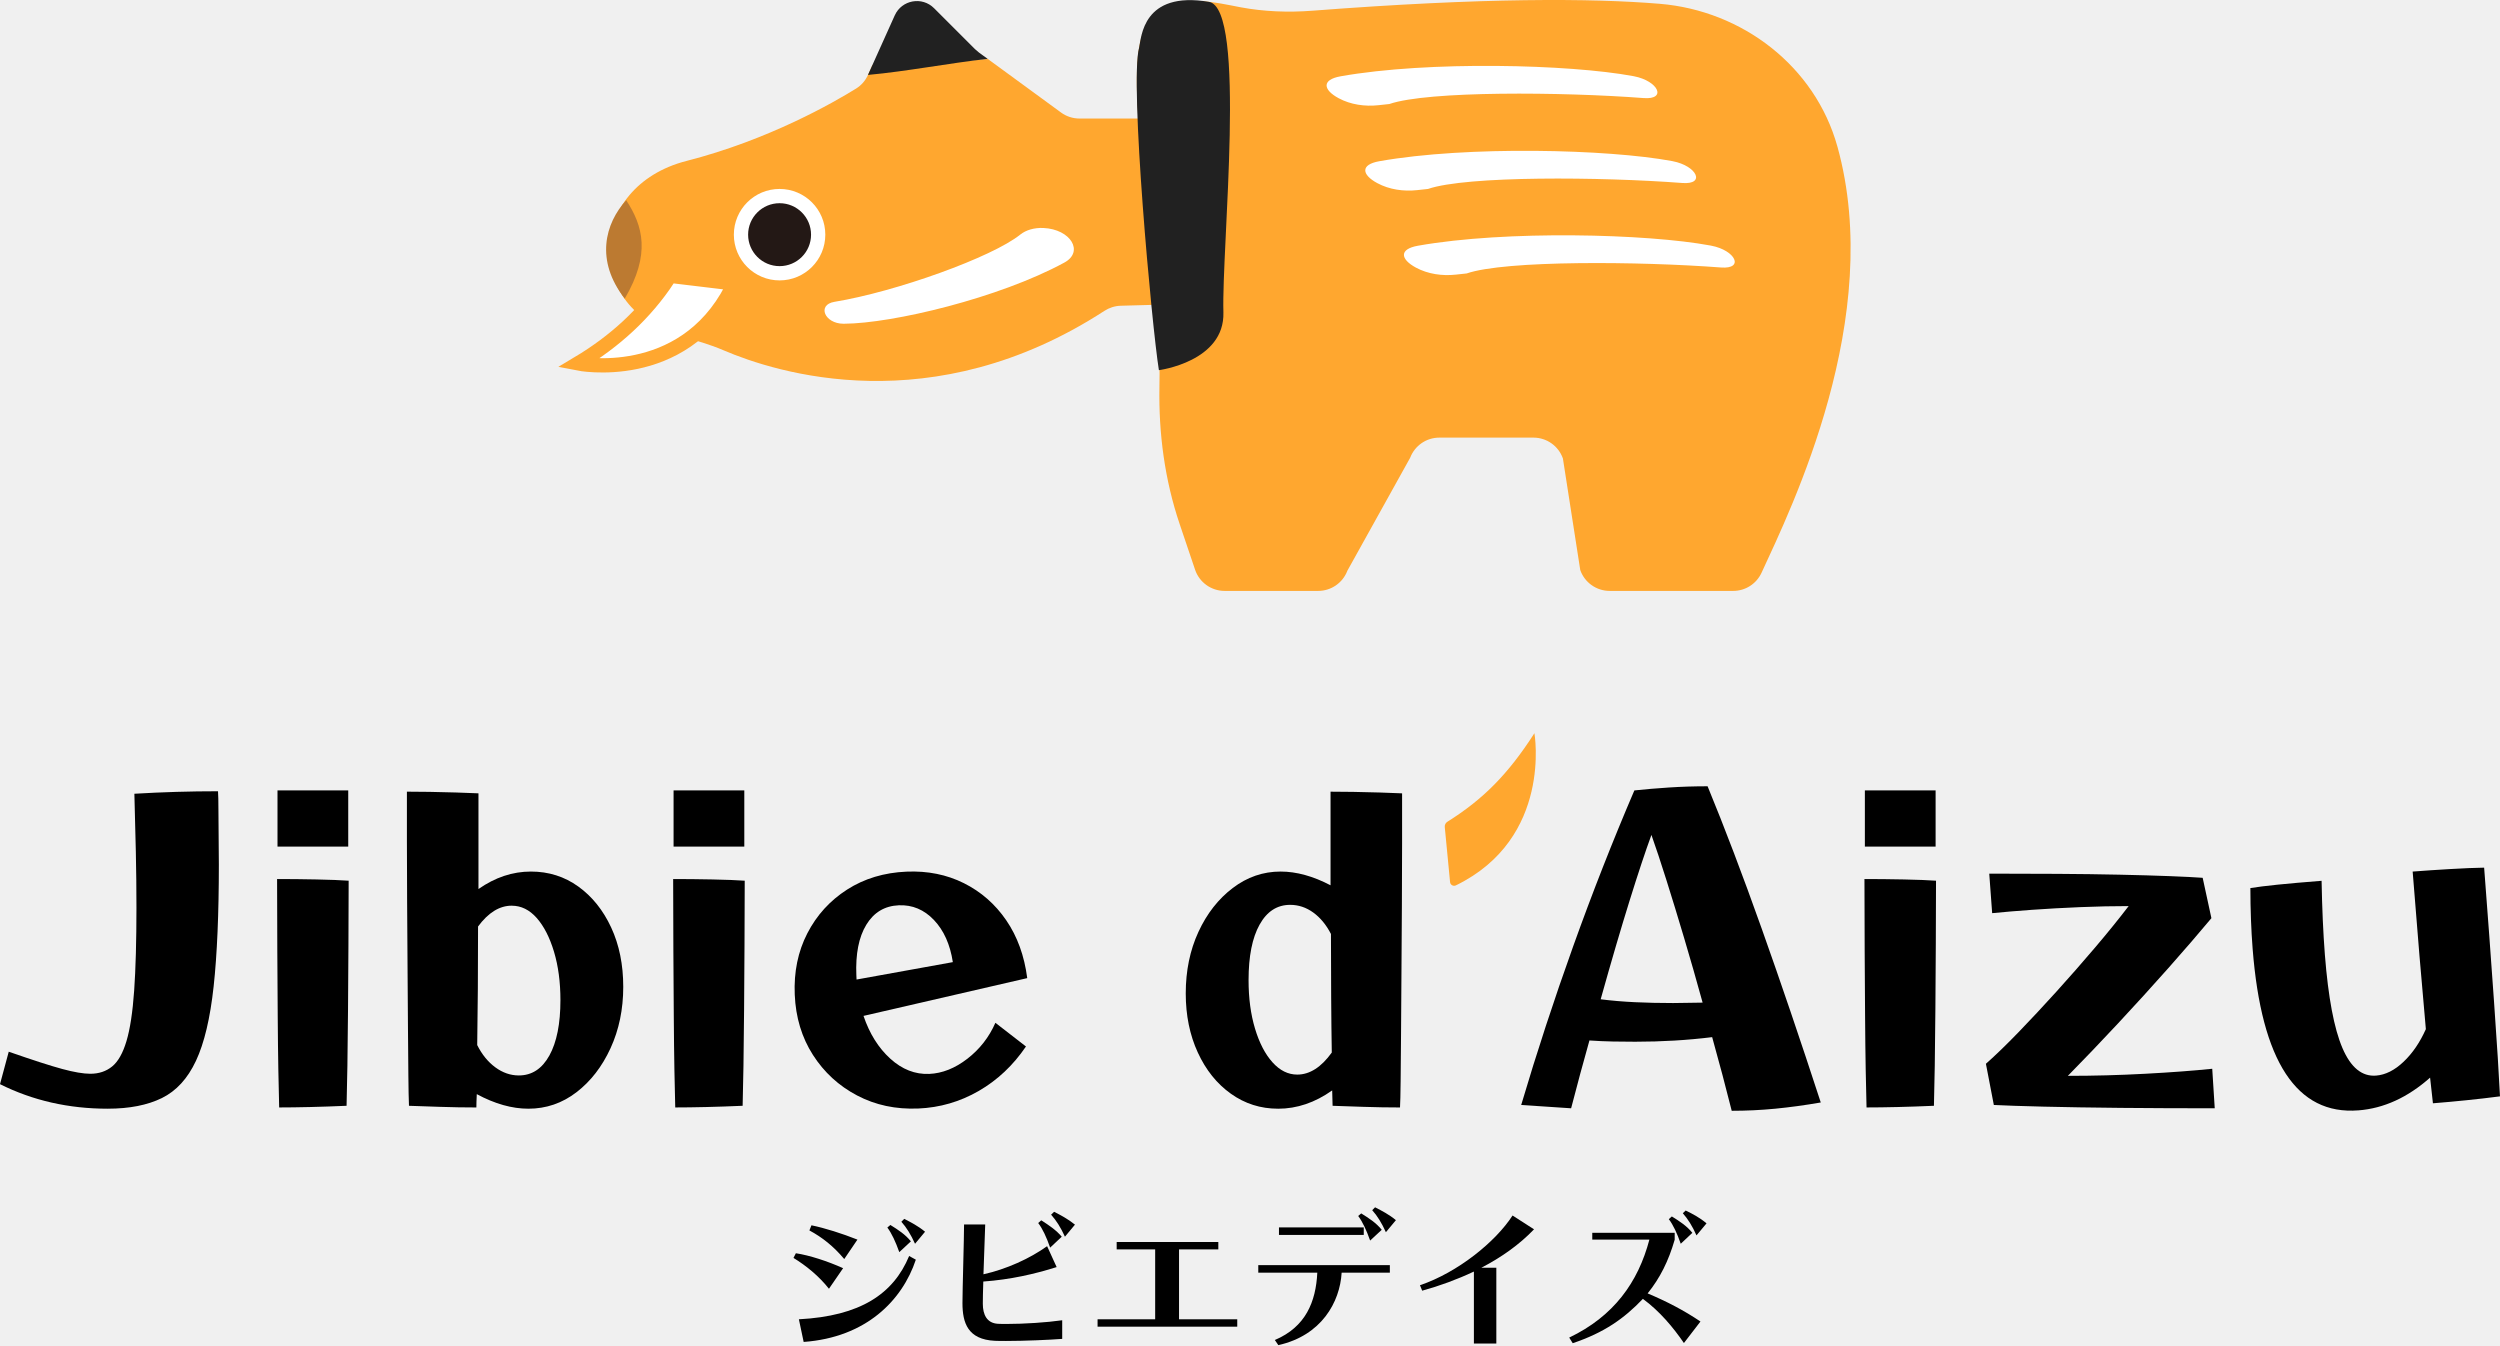
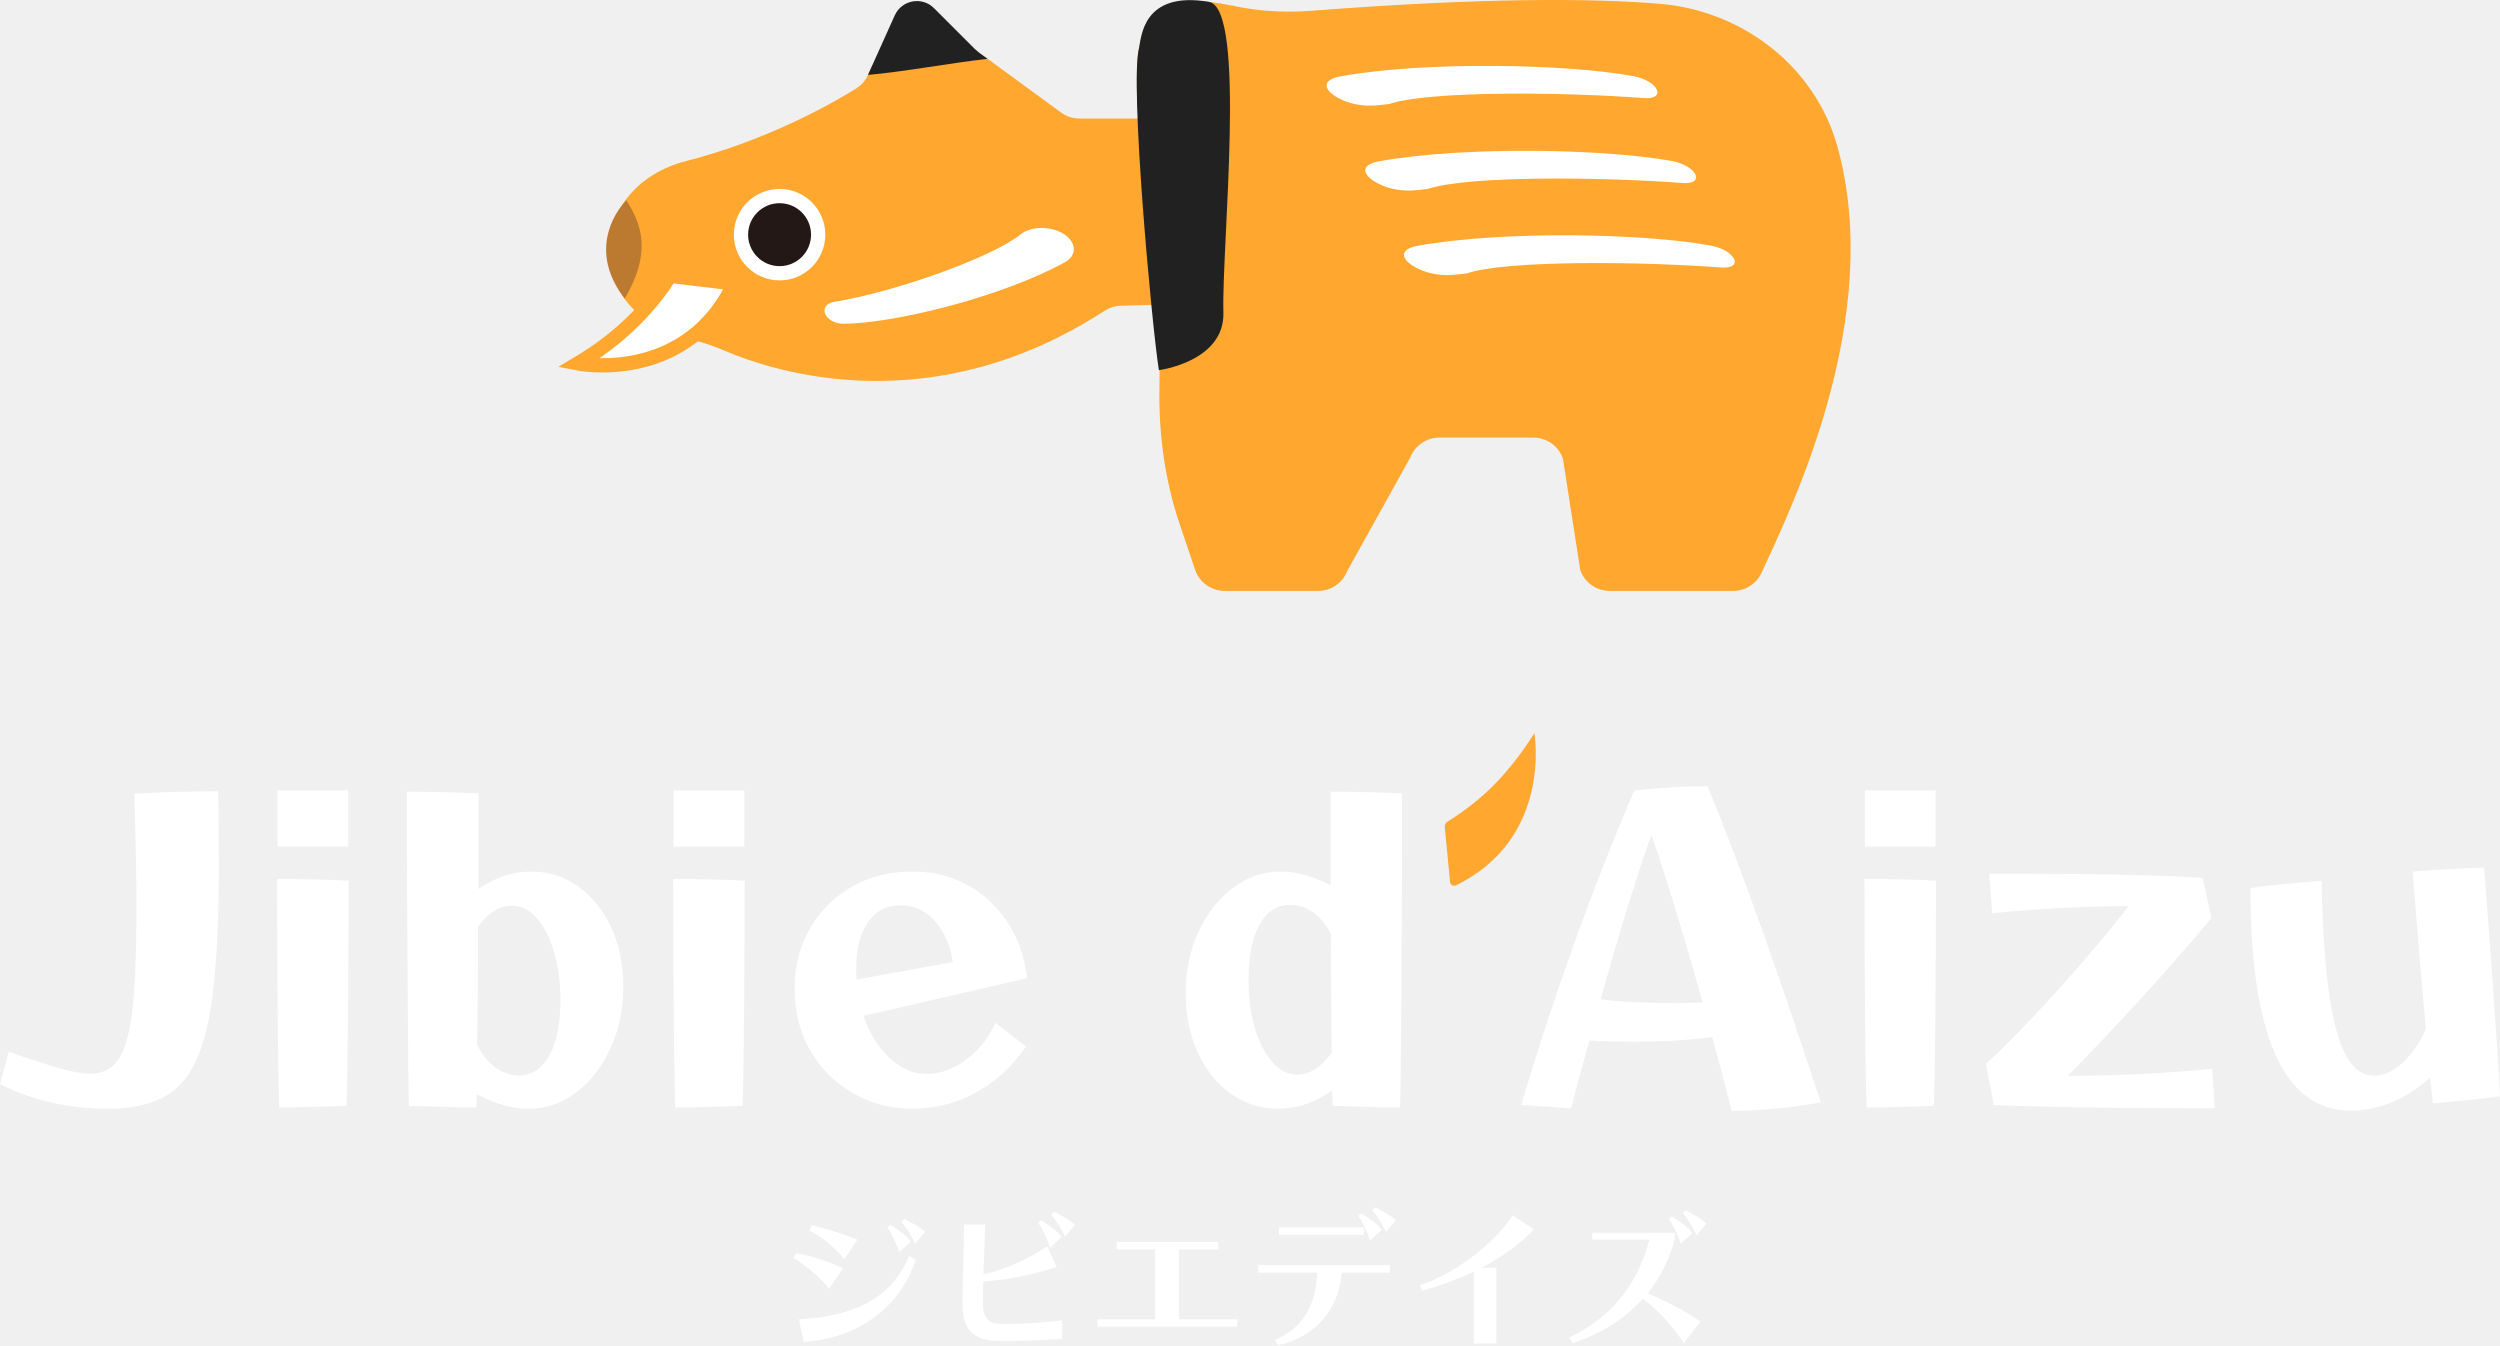
<svg xmlns="http://www.w3.org/2000/svg" id="b" width="175.267" height="94.304" viewBox="0 0 175.267 94.304">
  <g id="c">
    <g>
      <g>
        <g>
          <g>
-             <path d="M7.555,77.728c-2.742,0-5.26-.573-7.555-1.721l.613-2.275c1.672,.583,2.921,.987,3.748,1.21,.826,.224,1.483,.336,1.969,.336,.602,0,1.113-.17,1.531-.511,.418-.34,.753-.933,1.006-1.779,.253-.846,.433-2.027,.539-3.544s.16-3.451,.16-5.805c0-1.264-.014-2.571-.043-3.923-.029-1.351-.063-2.708-.102-4.069,1.964-.117,3.918-.175,5.863-.175,.019,.272,.029,.696,.029,1.268s.004,1.206,.015,1.896c.009,.691,.015,1.347,.015,1.969,0,3.462-.122,6.31-.365,8.546-.243,2.237-.656,3.977-1.24,5.221-.583,1.245-1.381,2.115-2.392,2.611-1.012,.496-2.275,.744-3.792,.744Z" />
-             <path d="M19.572,77.641c-.02-.642-.039-1.512-.058-2.611-.02-1.099-.034-2.363-.044-3.792-.01-1.429-.02-2.961-.029-4.594-.01-1.634-.015-3.306-.015-5.018,.876,0,1.794,.01,2.756,.029,.963,.02,1.716,.049,2.261,.088,0,1.42-.005,2.907-.015,4.462-.01,1.556-.02,3.068-.029,4.536-.01,1.469-.024,2.796-.044,3.982s-.039,2.12-.058,2.8c-.895,.04-1.75,.068-2.567,.088-.816,.019-1.536,.029-2.159,.029Zm-.117-18.289v-3.938h4.959v3.938h-4.959Z" />
-             <path d="M33.398,77.641c-.836,0-1.692-.015-2.567-.044-.875-.029-1.594-.053-2.159-.073-.02-.447-.034-1.162-.043-2.144-.01-.982-.02-2.134-.029-3.456-.01-1.322-.02-2.727-.029-4.215-.01-1.488-.02-2.98-.029-4.478-.01-1.497-.015-2.917-.015-4.259v-3.471c.447,0,.977,.005,1.59,.014,.613,.01,1.229,.025,1.852,.044,.622,.02,1.147,.039,1.575,.059v6.709c1.167-.817,2.392-1.225,3.675-1.225,1.244,0,2.353,.35,3.325,1.05,.972,.7,1.74,1.658,2.304,2.873,.564,1.216,.846,2.601,.846,4.157,0,1.575-.297,3.01-.89,4.302-.594,1.293-1.39,2.324-2.392,3.092-1.002,.768-2.125,1.152-3.369,1.152-1.148,0-2.353-.34-3.617-1.021-.02,.389-.029,.7-.029,.933Zm2.479-14.147c-.856,0-1.643,.486-2.362,1.459,0,1.458-.005,2.907-.015,4.346-.01,1.439-.024,2.761-.044,3.967,.331,.661,.753,1.182,1.269,1.561,.515,.379,1.065,.569,1.648,.569,.914,0,1.628-.467,2.144-1.4,.515-.933,.773-2.226,.773-3.879,0-1.264-.151-2.396-.452-3.398-.302-1.001-.705-1.789-1.21-2.362-.506-.573-1.09-.861-1.75-.861Z" />
-             <path d="M47.339,77.641c-.02-.642-.039-1.512-.058-2.611-.02-1.099-.034-2.363-.044-3.792-.01-1.429-.02-2.961-.029-4.594-.01-1.634-.015-3.306-.015-5.018,.876,0,1.794,.01,2.756,.029,.963,.02,1.716,.049,2.261,.088,0,1.42-.005,2.907-.015,4.462-.01,1.556-.02,3.068-.029,4.536-.01,1.469-.024,2.796-.044,3.982s-.039,2.12-.058,2.8c-.895,.04-1.75,.068-2.567,.088-.816,.019-1.536,.029-2.159,.029Zm-.117-18.289v-3.938h4.959v3.938h-4.959Z" />
-             <path d="M64.376,77.714c-1.574,.067-3.003-.238-4.286-.913-1.284-.675-2.317-1.624-3.099-2.846-.782-1.222-1.207-2.63-1.274-4.223s.226-3.026,.883-4.3c.656-1.274,1.586-2.296,2.789-3.067s2.592-1.19,4.166-1.257c1.476-.063,2.816,.207,4.019,.808,1.203,.601,2.194,1.468,2.971,2.603,.778,1.135,1.268,2.486,1.471,4.054l-11.478,2.648c.422,1.247,1.049,2.247,1.879,3,.829,.753,1.74,1.109,2.731,1.067,.913-.039,1.803-.393,2.67-1.062,.867-.669,1.522-1.51,1.966-2.521l2.143,1.66c-.898,1.323-2.002,2.363-3.312,3.119s-2.724,1.167-4.239,1.231Zm-4.338-9.333l.012,.291,6.75-1.22c-.189-1.238-.63-2.222-1.322-2.951-.693-.73-1.515-1.074-2.467-1.034-.991,.042-1.75,.498-2.278,1.366-.528,.869-.759,2.052-.696,3.548Z" />
-             <path d="M89.604,77.728c-1.225,0-2.329-.35-3.31-1.05-.982-.7-1.755-1.663-2.319-2.888-.564-1.225-.846-2.606-.846-4.142,0-1.594,.297-3.033,.89-4.317,.593-1.283,1.395-2.309,2.407-3.077,1.011-.768,2.129-1.152,3.354-1.152,1.108,0,2.275,.321,3.5,.963v-6.563c.447,0,.977,.005,1.589,.014,.613,.01,1.23,.025,1.852,.044,.622,.02,1.148,.039,1.575,.059v3.544c0,1.371-.005,2.834-.015,4.39s-.02,3.097-.029,4.623-.02,2.951-.029,4.273-.02,2.44-.029,3.354c-.01,.914-.025,1.526-.044,1.838-.836,0-1.692-.015-2.567-.044-.876-.029-1.595-.053-2.159-.073,0-.252-.01-.613-.029-1.079-1.206,.856-2.47,1.284-3.792,1.284Zm-2.071-9.013c0,1.264,.151,2.397,.452,3.398,.301,1.002,.71,1.789,1.225,2.362,.516,.574,1.094,.861,1.736,.861,.875,0,1.682-.515,2.421-1.546-.02-1.147-.034-2.445-.043-3.894-.01-1.448-.015-2.921-.015-4.419-.331-.642-.744-1.142-1.24-1.502-.496-.359-1.035-.539-1.619-.539-.914,0-1.629,.462-2.144,1.386-.516,.924-.773,2.221-.773,3.894Z" />
-             <path d="M114.639,73.032c-.506,0-1.026-.005-1.561-.015-.535-.01-1.084-.034-1.648-.073-.428,1.517-.856,3.102-1.284,4.755l-3.5-.233c1.089-3.675,2.304-7.384,3.646-11.128s2.771-7.385,4.288-10.924c.719-.077,1.522-.146,2.406-.204,.885-.058,1.794-.087,2.728-.087,1.185,2.878,2.45,6.204,3.792,9.976,1.342,3.773,2.722,7.837,4.142,12.192-1.128,.195-2.193,.34-3.194,.437-1.002,.097-2.018,.146-3.049,.146-.408-1.633-.865-3.354-1.371-5.163-1.731,.214-3.529,.321-5.396,.321Zm1.137-14.497c-.408,1.108-.919,2.645-1.531,4.609s-1.288,4.268-2.027,6.913c.777,.098,1.58,.165,2.406,.204,.826,.039,1.716,.059,2.669,.059,.35,0,.705-.005,1.065-.015s.696-.015,1.007-.015c-.428-1.556-.86-3.068-1.298-4.536-.437-1.468-.85-2.819-1.24-4.054-.389-1.235-.739-2.29-1.05-3.165Z" />
-             <path d="M130.857,77.641c-.02-.642-.039-1.512-.058-2.611-.02-1.099-.034-2.363-.044-3.792-.01-1.429-.02-2.961-.029-4.594-.01-1.634-.015-3.306-.015-5.018,.876,0,1.794,.01,2.756,.029,.963,.02,1.716,.049,2.261,.088,0,1.42-.005,2.907-.015,4.462-.01,1.556-.02,3.068-.029,4.536-.01,1.469-.024,2.796-.044,3.982s-.039,2.12-.058,2.8c-.895,.04-1.75,.068-2.567,.088-.816,.019-1.536,.029-2.159,.029Zm-.117-18.289v-3.938h4.959v3.938h-4.959Z" />
-             <path d="M155.27,77.699c-2.314,0-4.506-.01-6.578-.029-2.071-.02-3.879-.049-5.425-.087s-2.708-.077-3.486-.117l-.555-2.888c.681-.603,1.444-1.342,2.29-2.217,.846-.875,1.731-1.823,2.655-2.844,.923-1.021,1.823-2.046,2.698-3.077,.876-1.03,1.663-2.002,2.363-2.917-1.07,0-2.198,.024-3.384,.073-1.187,.049-2.319,.112-3.398,.189-1.079,.078-2.008,.156-2.786,.234l-.204-2.771c1.633,0,3.227,.005,4.783,.015s3.005,.029,4.346,.058c1.342,.029,2.518,.063,3.529,.102,1.011,.039,1.779,.078,2.304,.117l.613,2.83c-.876,1.05-1.882,2.217-3.019,3.5-1.138,1.283-2.315,2.576-3.529,3.879-1.216,1.303-2.387,2.528-3.515,3.675,1.808,0,3.617-.048,5.425-.146,1.808-.097,3.374-.214,4.696-.35l.175,2.771Z" />
-             <path d="M165.338,77.844c-4.323,.339-6.794-3.436-7.413-11.326-.103-1.318-.156-2.738-.158-4.259,.462-.075,1.095-.154,1.898-.237,.803-.082,1.834-.173,3.094-.272,.036,1.948,.113,3.678,.231,5.19,.234,2.986,.644,5.163,1.229,6.531,.585,1.368,1.372,2.014,2.36,1.936,.659-.052,1.302-.375,1.928-.97,.627-.595,1.147-1.358,1.562-2.288-.14-1.53-.289-3.25-.449-5.158s-.318-3.871-.476-5.888c.795-.062,1.673-.121,2.634-.177,.961-.056,1.753-.089,2.377-.098,.123,1.57,.243,3.16,.36,4.77,.116,1.61,.227,3.152,.333,4.626,.105,1.474,.194,2.789,.265,3.944,.071,1.155,.122,2.053,.153,2.694-.753,.099-1.536,.189-2.348,.272-.813,.083-1.597,.155-2.353,.214-.056-.464-.123-1.063-.199-1.799-1.569,1.392-3.244,2.157-5.028,2.296Z" />
+             <path d="M7.555,77.728c-2.742,0-5.26-.573-7.555-1.721l.613-2.275c1.672,.583,2.921,.987,3.748,1.21,.826,.224,1.483,.336,1.969,.336,.602,0,1.113-.17,1.531-.511,.418-.34,.753-.933,1.006-1.779,.253-.846,.433-2.027,.539-3.544s.16-3.451,.16-5.805c0-1.264-.014-2.571-.043-3.923-.029-1.351-.063-2.708-.102-4.069,1.964-.117,3.918-.175,5.863-.175,.019,.272,.029,.696,.029,1.268s.004,1.206,.015,1.896c.009,.691,.015,1.347,.015,1.969,0,3.462-.122,6.31-.365,8.546-.243,2.237-.656,3.977-1.24,5.221-.583,1.245-1.381,2.115-2.392,2.611-1.012,.496-2.275,.744-3.792,.744Z" fill="#fff" />
+             <path d="M19.572,77.641c-.02-.642-.039-1.512-.058-2.611-.02-1.099-.034-2.363-.044-3.792-.01-1.429-.02-2.961-.029-4.594-.01-1.634-.015-3.306-.015-5.018,.876,0,1.794,.01,2.756,.029,.963,.02,1.716,.049,2.261,.088,0,1.42-.005,2.907-.015,4.462-.01,1.556-.02,3.068-.029,4.536-.01,1.469-.024,2.796-.044,3.982s-.039,2.12-.058,2.8c-.895,.04-1.75,.068-2.567,.088-.816,.019-1.536,.029-2.159,.029Zm-.117-18.289v-3.938h4.959v3.938h-4.959Z" fill="#fff" />
+             <path d="M33.398,77.641c-.836,0-1.692-.015-2.567-.044-.875-.029-1.594-.053-2.159-.073-.02-.447-.034-1.162-.043-2.144-.01-.982-.02-2.134-.029-3.456-.01-1.322-.02-2.727-.029-4.215-.01-1.488-.02-2.98-.029-4.478-.01-1.497-.015-2.917-.015-4.259v-3.471c.447,0,.977,.005,1.59,.014,.613,.01,1.229,.025,1.852,.044,.622,.02,1.147,.039,1.575,.059v6.709c1.167-.817,2.392-1.225,3.675-1.225,1.244,0,2.353,.35,3.325,1.05,.972,.7,1.74,1.658,2.304,2.873,.564,1.216,.846,2.601,.846,4.157,0,1.575-.297,3.01-.89,4.302-.594,1.293-1.39,2.324-2.392,3.092-1.002,.768-2.125,1.152-3.369,1.152-1.148,0-2.353-.34-3.617-1.021-.02,.389-.029,.7-.029,.933Zm2.479-14.147c-.856,0-1.643,.486-2.362,1.459,0,1.458-.005,2.907-.015,4.346-.01,1.439-.024,2.761-.044,3.967,.331,.661,.753,1.182,1.269,1.561,.515,.379,1.065,.569,1.648,.569,.914,0,1.628-.467,2.144-1.4,.515-.933,.773-2.226,.773-3.879,0-1.264-.151-2.396-.452-3.398-.302-1.001-.705-1.789-1.21-2.362-.506-.573-1.09-.861-1.75-.861Z" fill="#fff" />
+             <path d="M47.339,77.641c-.02-.642-.039-1.512-.058-2.611-.02-1.099-.034-2.363-.044-3.792-.01-1.429-.02-2.961-.029-4.594-.01-1.634-.015-3.306-.015-5.018,.876,0,1.794,.01,2.756,.029,.963,.02,1.716,.049,2.261,.088,0,1.42-.005,2.907-.015,4.462-.01,1.556-.02,3.068-.029,4.536-.01,1.469-.024,2.796-.044,3.982s-.039,2.12-.058,2.8c-.895,.04-1.75,.068-2.567,.088-.816,.019-1.536,.029-2.159,.029Zm-.117-18.289v-3.938h4.959v3.938h-4.959Z" fill="#fff" />
+             <path d="M64.376,77.714c-1.574,.067-3.003-.238-4.286-.913-1.284-.675-2.317-1.624-3.099-2.846-.782-1.222-1.207-2.63-1.274-4.223s.226-3.026,.883-4.3c.656-1.274,1.586-2.296,2.789-3.067s2.592-1.19,4.166-1.257c1.476-.063,2.816,.207,4.019,.808,1.203,.601,2.194,1.468,2.971,2.603,.778,1.135,1.268,2.486,1.471,4.054l-11.478,2.648c.422,1.247,1.049,2.247,1.879,3,.829,.753,1.74,1.109,2.731,1.067,.913-.039,1.803-.393,2.67-1.062,.867-.669,1.522-1.51,1.966-2.521l2.143,1.66c-.898,1.323-2.002,2.363-3.312,3.119s-2.724,1.167-4.239,1.231Zm-4.338-9.333l.012,.291,6.75-1.22c-.189-1.238-.63-2.222-1.322-2.951-.693-.73-1.515-1.074-2.467-1.034-.991,.042-1.75,.498-2.278,1.366-.528,.869-.759,2.052-.696,3.548Z" fill="#fff" />
+             <path d="M89.604,77.728c-1.225,0-2.329-.35-3.31-1.05-.982-.7-1.755-1.663-2.319-2.888-.564-1.225-.846-2.606-.846-4.142,0-1.594,.297-3.033,.89-4.317,.593-1.283,1.395-2.309,2.407-3.077,1.011-.768,2.129-1.152,3.354-1.152,1.108,0,2.275,.321,3.5,.963v-6.563c.447,0,.977,.005,1.589,.014,.613,.01,1.23,.025,1.852,.044,.622,.02,1.148,.039,1.575,.059v3.544c0,1.371-.005,2.834-.015,4.39s-.02,3.097-.029,4.623-.02,2.951-.029,4.273-.02,2.44-.029,3.354c-.01,.914-.025,1.526-.044,1.838-.836,0-1.692-.015-2.567-.044-.876-.029-1.595-.053-2.159-.073,0-.252-.01-.613-.029-1.079-1.206,.856-2.47,1.284-3.792,1.284Zm-2.071-9.013c0,1.264,.151,2.397,.452,3.398,.301,1.002,.71,1.789,1.225,2.362,.516,.574,1.094,.861,1.736,.861,.875,0,1.682-.515,2.421-1.546-.02-1.147-.034-2.445-.043-3.894-.01-1.448-.015-2.921-.015-4.419-.331-.642-.744-1.142-1.24-1.502-.496-.359-1.035-.539-1.619-.539-.914,0-1.629,.462-2.144,1.386-.516,.924-.773,2.221-.773,3.894Z" fill="#fff" />
+             <path d="M114.639,73.032c-.506,0-1.026-.005-1.561-.015-.535-.01-1.084-.034-1.648-.073-.428,1.517-.856,3.102-1.284,4.755l-3.5-.233c1.089-3.675,2.304-7.384,3.646-11.128s2.771-7.385,4.288-10.924c.719-.077,1.522-.146,2.406-.204,.885-.058,1.794-.087,2.728-.087,1.185,2.878,2.45,6.204,3.792,9.976,1.342,3.773,2.722,7.837,4.142,12.192-1.128,.195-2.193,.34-3.194,.437-1.002,.097-2.018,.146-3.049,.146-.408-1.633-.865-3.354-1.371-5.163-1.731,.214-3.529,.321-5.396,.321Zm1.137-14.497c-.408,1.108-.919,2.645-1.531,4.609s-1.288,4.268-2.027,6.913c.777,.098,1.58,.165,2.406,.204,.826,.039,1.716,.059,2.669,.059,.35,0,.705-.005,1.065-.015s.696-.015,1.007-.015c-.428-1.556-.86-3.068-1.298-4.536-.437-1.468-.85-2.819-1.24-4.054-.389-1.235-.739-2.29-1.05-3.165Z" fill="#fff" />
+             <path d="M130.857,77.641c-.02-.642-.039-1.512-.058-2.611-.02-1.099-.034-2.363-.044-3.792-.01-1.429-.02-2.961-.029-4.594-.01-1.634-.015-3.306-.015-5.018,.876,0,1.794,.01,2.756,.029,.963,.02,1.716,.049,2.261,.088,0,1.42-.005,2.907-.015,4.462-.01,1.556-.02,3.068-.029,4.536-.01,1.469-.024,2.796-.044,3.982s-.039,2.12-.058,2.8c-.895,.04-1.75,.068-2.567,.088-.816,.019-1.536,.029-2.159,.029Zm-.117-18.289v-3.938h4.959v3.938h-4.959Z" fill="#fff" />
+             <path d="M155.27,77.699c-2.314,0-4.506-.01-6.578-.029-2.071-.02-3.879-.049-5.425-.087s-2.708-.077-3.486-.117l-.555-2.888c.681-.603,1.444-1.342,2.29-2.217,.846-.875,1.731-1.823,2.655-2.844,.923-1.021,1.823-2.046,2.698-3.077,.876-1.03,1.663-2.002,2.363-2.917-1.07,0-2.198,.024-3.384,.073-1.187,.049-2.319,.112-3.398,.189-1.079,.078-2.008,.156-2.786,.234l-.204-2.771c1.633,0,3.227,.005,4.783,.015s3.005,.029,4.346,.058c1.342,.029,2.518,.063,3.529,.102,1.011,.039,1.779,.078,2.304,.117l.613,2.83c-.876,1.05-1.882,2.217-3.019,3.5-1.138,1.283-2.315,2.576-3.529,3.879-1.216,1.303-2.387,2.528-3.515,3.675,1.808,0,3.617-.048,5.425-.146,1.808-.097,3.374-.214,4.696-.35l.175,2.771Z" fill="#fff" />
+             <path d="M165.338,77.844c-4.323,.339-6.794-3.436-7.413-11.326-.103-1.318-.156-2.738-.158-4.259,.462-.075,1.095-.154,1.898-.237,.803-.082,1.834-.173,3.094-.272,.036,1.948,.113,3.678,.231,5.19,.234,2.986,.644,5.163,1.229,6.531,.585,1.368,1.372,2.014,2.36,1.936,.659-.052,1.302-.375,1.928-.97,.627-.595,1.147-1.358,1.562-2.288-.14-1.53-.289-3.25-.449-5.158s-.318-3.871-.476-5.888c.795-.062,1.673-.121,2.634-.177,.961-.056,1.753-.089,2.377-.098,.123,1.57,.243,3.16,.36,4.77,.116,1.61,.227,3.152,.333,4.626,.105,1.474,.194,2.789,.265,3.944,.071,1.155,.122,2.053,.153,2.694-.753,.099-1.536,.189-2.348,.272-.813,.083-1.597,.155-2.353,.214-.056-.464-.123-1.063-.199-1.799-1.569,1.392-3.244,2.157-5.028,2.296Z" fill="#fff" />
          </g>
          <path d="M101.478,57.606c2.477-1.554,4.239-3.308,6.095-6.202,0,0,1.285,7.356-5.505,10.667-.174,.085-.389-.031-.408-.224-.088-.911-.301-3.131-.372-3.868-.015-.153,.06-.292,.19-.374Z" fill="#ffa72f" />
        </g>
        <g>
-           <path d="M58.116,90.351c-.714-.901-1.606-1.622-2.488-2.163l.168-.327c.959,.146,2.208,.552,3.312,1.047l-.992,1.442Zm6.09-2.039c-.948,2.85-3.48,5.451-7.864,5.767l-.335-1.588c4.317-.226,6.626-1.78,7.73-4.438l.469,.259Zm-5.019-.045c-.759-.901-1.54-1.52-2.443-2.005l.145-.36c.937,.192,2.142,.575,3.223,1.003l-.925,1.363Zm3.859-.484c-.257-.721-.525-1.307-.837-1.724l.212-.18c.546,.338,1.049,.665,1.439,1.149l-.814,.755Zm1.104-.586c-.29-.642-.602-1.149-.959-1.543l.201-.203c.48,.248,.971,.496,1.461,.901l-.703,.845Z" />
-           <path d="M74.469,93.865c-.881,.068-2.632,.146-3.937,.146-.29,0-.547,0-.781-.011-1.907-.09-2.276-1.262-2.276-2.647,0-.935,.112-4.539,.112-5.508h1.483c-.011,.496-.078,2.095-.123,3.492,1.606-.36,3.234-1.093,4.462-1.971l.669,1.465c-1.528,.484-3.245,.878-5.142,1.014-.022,.653-.034,1.216-.034,1.554,0,.777,.29,1.363,1.06,1.408,.189,.011,.39,.011,.602,.011,1.227,0,2.822-.102,3.904-.259v1.307Zm-.847-6.398c-.257-.732-.525-1.318-.837-1.724l.212-.191c.546,.349,1.037,.676,1.439,1.149l-.814,.766Zm1.037-.766c-.29-.642-.613-1.149-.97-1.543l.212-.203c.48,.247,.959,.495,1.461,.901l-.703,.845Z" />
-           <path d="M76.947,93.009v-.518h4.038v-4.9h-2.699v-.518h7.127v.518h-2.755v4.9h4.082v.518h-9.793Z" />
-           <path d="M94.059,89.224c-.123,2.072-1.417,4.404-4.439,5.079l-.246-.36c2.164-.912,2.878-2.68,2.978-4.719h-4.138v-.53h9.224v.53h-3.379Zm-4.395-2.647v-.53h5.945v.53h-5.945Zm6.392,.394c-.257-.721-.525-1.306-.837-1.723l.212-.18c.546,.338,1.048,.665,1.439,1.149l-.814,.754Zm1.104-.585c-.29-.642-.602-1.149-.959-1.543l.201-.203c.48,.248,.97,.496,1.461,.901l-.703,.845Z" />
-           <path d="M103.33,94.191v-5.046c-1.171,.552-2.398,1.003-3.625,1.341l-.156-.383c2.666-.901,5.32-3.064,6.491-4.888l1.506,.969c-1.026,1.07-2.298,1.971-3.692,2.692h1.049v5.316h-1.573Z" />
-           <path d="M118.055,94.157c-.747-1.092-1.695-2.23-2.878-3.098-1.316,1.385-2.733,2.377-4.919,3.109l-.246-.394c3.112-1.487,4.83-3.863,5.622-6.871h-4.005v-.473h5.778v.484c-.435,1.498-1.026,2.681-1.896,3.762,1.361,.575,2.532,1.183,3.703,1.971l-1.16,1.509Zm-.223-6.961c-.257-.732-.525-1.318-.837-1.724l.212-.191c.546,.338,1.048,.665,1.439,1.149l-.814,.766Zm1.104-.586c-.29-.653-.602-1.149-.959-1.554l.201-.191c.48,.236,.97,.484,1.461,.901l-.703,.844Z" />
+           <path d="M58.116,90.351c-.714-.901-1.606-1.622-2.488-2.163l.168-.327c.959,.146,2.208,.552,3.312,1.047l-.992,1.442Zm6.09-2.039c-.948,2.85-3.48,5.451-7.864,5.767l-.335-1.588c4.317-.226,6.626-1.78,7.73-4.438l.469,.259Zm-5.019-.045c-.759-.901-1.54-1.52-2.443-2.005l.145-.36c.937,.192,2.142,.575,3.223,1.003l-.925,1.363Zm3.859-.484c-.257-.721-.525-1.307-.837-1.724l.212-.18c.546,.338,1.049,.665,1.439,1.149l-.814,.755Zm1.104-.586c-.29-.642-.602-1.149-.959-1.543l.201-.203c.48,.248,.971,.496,1.461,.901l-.703,.845Z" fill="#fff" />
+           <path d="M74.469,93.865c-.881,.068-2.632,.146-3.937,.146-.29,0-.547,0-.781-.011-1.907-.09-2.276-1.262-2.276-2.647,0-.935,.112-4.539,.112-5.508h1.483c-.011,.496-.078,2.095-.123,3.492,1.606-.36,3.234-1.093,4.462-1.971l.669,1.465c-1.528,.484-3.245,.878-5.142,1.014-.022,.653-.034,1.216-.034,1.554,0,.777,.29,1.363,1.06,1.408,.189,.011,.39,.011,.602,.011,1.227,0,2.822-.102,3.904-.259v1.307Zm-.847-6.398c-.257-.732-.525-1.318-.837-1.724l.212-.191c.546,.349,1.037,.676,1.439,1.149l-.814,.766Zm1.037-.766c-.29-.642-.613-1.149-.97-1.543l.212-.203c.48,.247,.959,.495,1.461,.901l-.703,.845Z" fill="#fff" />
+           <path d="M76.947,93.009v-.518h4.038v-4.9h-2.699v-.518h7.127v.518h-2.755v4.9h4.082v.518h-9.793Z" fill="#fff" />
+           <path d="M94.059,89.224c-.123,2.072-1.417,4.404-4.439,5.079l-.246-.36c2.164-.912,2.878-2.68,2.978-4.719h-4.138v-.53h9.224v.53h-3.379Zm-4.395-2.647v-.53h5.945v.53h-5.945Zm6.392,.394c-.257-.721-.525-1.306-.837-1.723l.212-.18c.546,.338,1.048,.665,1.439,1.149l-.814,.754Zm1.104-.585c-.29-.642-.602-1.149-.959-1.543l.201-.203c.48,.248,.97,.496,1.461,.901l-.703,.845Z" fill="#fff" />
+           <path d="M103.33,94.191v-5.046c-1.171,.552-2.398,1.003-3.625,1.341l-.156-.383c2.666-.901,5.32-3.064,6.491-4.888l1.506,.969c-1.026,1.07-2.298,1.971-3.692,2.692h1.049v5.316h-1.573Z" fill="#fff" />
+           <path d="M118.055,94.157c-.747-1.092-1.695-2.23-2.878-3.098-1.316,1.385-2.733,2.377-4.919,3.109l-.246-.394c3.112-1.487,4.83-3.863,5.622-6.871h-4.005v-.473h5.778v.484c-.435,1.498-1.026,2.681-1.896,3.762,1.361,.575,2.532,1.183,3.703,1.971l-1.16,1.509Zm-.223-6.961c-.257-.732-.525-1.318-.837-1.724l.212-.191c.546,.338,1.048,.665,1.439,1.149l-.814,.766Zm1.104-.586c-.29-.653-.602-1.149-.959-1.554l.201-.191c.48,.236,.97,.484,1.461,.901l-.703,.844Z" fill="#fff" />
        </g>
      </g>
      <g>
        <path d="M128.812,10.268c-1.558-5.612-6.652-9.522-12.457-10.002-4.742-.392-12.306-.442-24.345,.485-1.681,.129-3.38,.069-5.037-.241-1.594-.298-4.305-1.018-6.003,.497-1.272,1.135-1.42,3.384-1.171,7.303h-4.122c-.464,0-.917-.148-1.291-.422l-5.143-3.761c-2.693,.296-5.385,.187-8.078,.429l-.313,.696c-.177,.394-.462,.726-.829,.954-1.544,.959-6.121,3.6-11.887,5.075-7.066,1.808-7.356,10.391-.292,12.329,.97,.266,1.941,.544,2.865,.941,3.719,1.596,14.665,5.063,26.712-2.753,.34-.221,.737-.352,1.143-.363l2.421-.067c.21,2.732,.347,3.127,.299,5.742-.061,3.268,.37,6.527,1.416,9.624l1.083,3.206c.3,.889,1.134,1.487,2.073,1.487h6.556c.908,0,1.722-.561,2.045-1.41l4.406-7.927c.323-.849,1.137-1.41,2.045-1.41h6.598c.928,0,1.755,.586,2.064,1.461l1.217,7.825c.308,.875,1.135,1.461,2.064,1.461h8.658c.857,0,1.632-.5,1.99-1.279,2.09-4.54,8.644-17.892,5.315-29.878Z" fill="#ffa72f" />
        <path d="M43.901,14.038c-1.479,1.618-2.196,4.225-.1,6.896,1.829-3.127,1.279-5.095,.1-6.896Z" fill="#bc7a31" />
        <path d="M73.15,15.983c-.649-.029-1.233,.15-1.621,.462-1.969,1.585-8.709,4.006-13.025,4.715-1.247,.205-.695,1.53,.623,1.536,.017,0,.035,0,.052,0,3.393-.019,10.872-1.799,15.44-4.288,1.396-.76,.449-2.339-1.47-2.425h0Z" fill="#fff" />
        <path d="M97.401,7.293c2.702-.932,12.143-.851,17.83-.418,1.643,.125,1.037-1.198-.681-1.529l-.068-.013c-4.426-.823-14.327-1.081-20.495,.016-1.346,.239-1.229,.948-.143,1.534,.846,.457,1.852,.595,2.789,.493l.768-.083Z" fill="#fff" />
        <path d="M100.112,13.247c2.702-.932,12.143-.851,17.83-.418,1.643,.125,1.037-1.198-.681-1.529l-.068-.013c-4.426-.823-14.327-1.081-20.495,.016-1.346,.239-1.229,.948-.143,1.534,.846,.457,1.852,.595,2.789,.493l.768-.083Z" fill="#fff" />
        <path d="M102.822,19.171c2.702-.932,12.143-.851,17.83-.418,1.643,.125,1.037-1.198-.681-1.529l-.068-.013c-4.426-.823-14.327-1.081-20.495,.016-1.346,.239-1.229,.948-.143,1.534,.846,.457,1.852,.595,2.789,.493l.768-.083Z" fill="#fff" />
        <path d="M79.859,3.344c-.676,2.435,.889,19.483,1.387,22.607,0,0,4.626-.596,4.523-4.057-.135-4.555,1.651-21.312-1.013-21.764-4.649-.788-4.738,2.49-4.897,3.214Z" fill="#212121" />
        <path d="M68.611,3.665l-.256-.219-2.872-2.872c-.842-.842-2.266-.581-2.755,.505l-1.878,4.173c2.693-.242,5.699-.829,8.391-1.125l-.631-.461Z" fill="#212121" />
        <circle cx="54.654" cy="16.452" r="2.706" fill="#231815" stroke="#fff" stroke-miterlimit="10" />
        <path d="M46.848,19.546c-1.608,2.435-3.743,4.391-6.33,5.935,0,0,7.308,1.455,10.77-5.242,.089-.171-.022-.389-.214-.412-.907-.109-3.117-.374-3.85-.462-.152-.018-.293,.053-.377,.181Z" fill="#fff" stroke="#ffa72f" stroke-miterlimit="10" />
      </g>
    </g>
  </g>
</svg>
